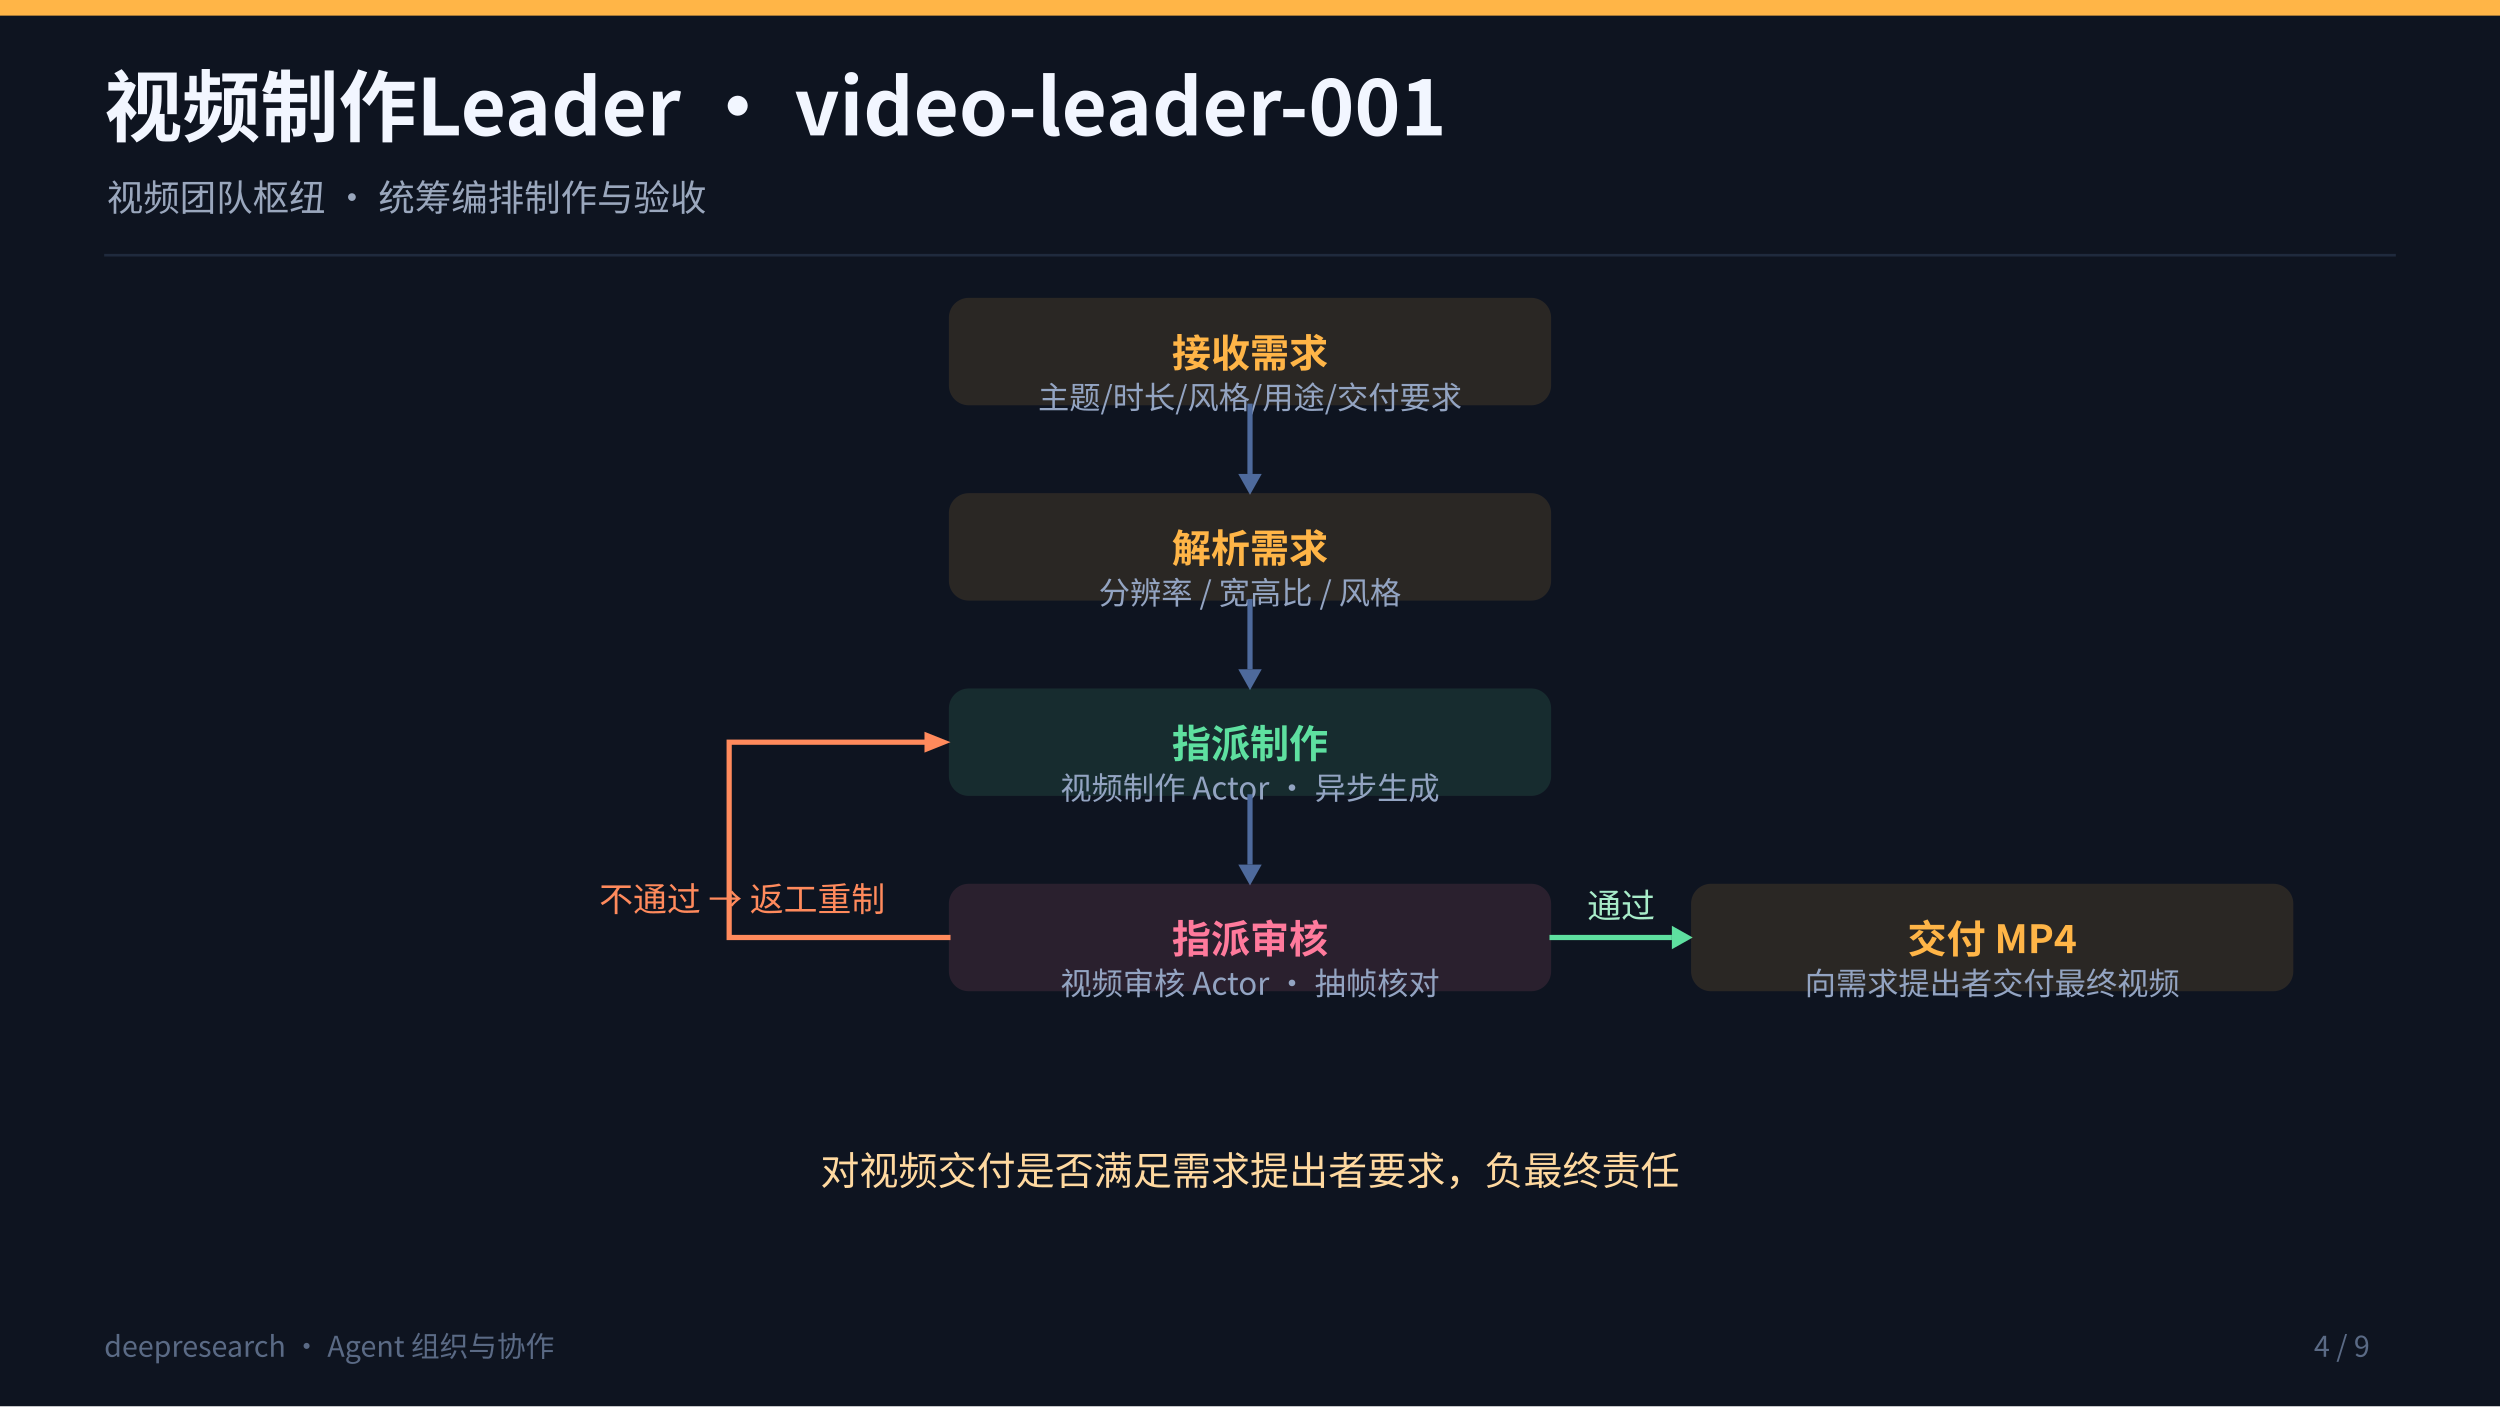
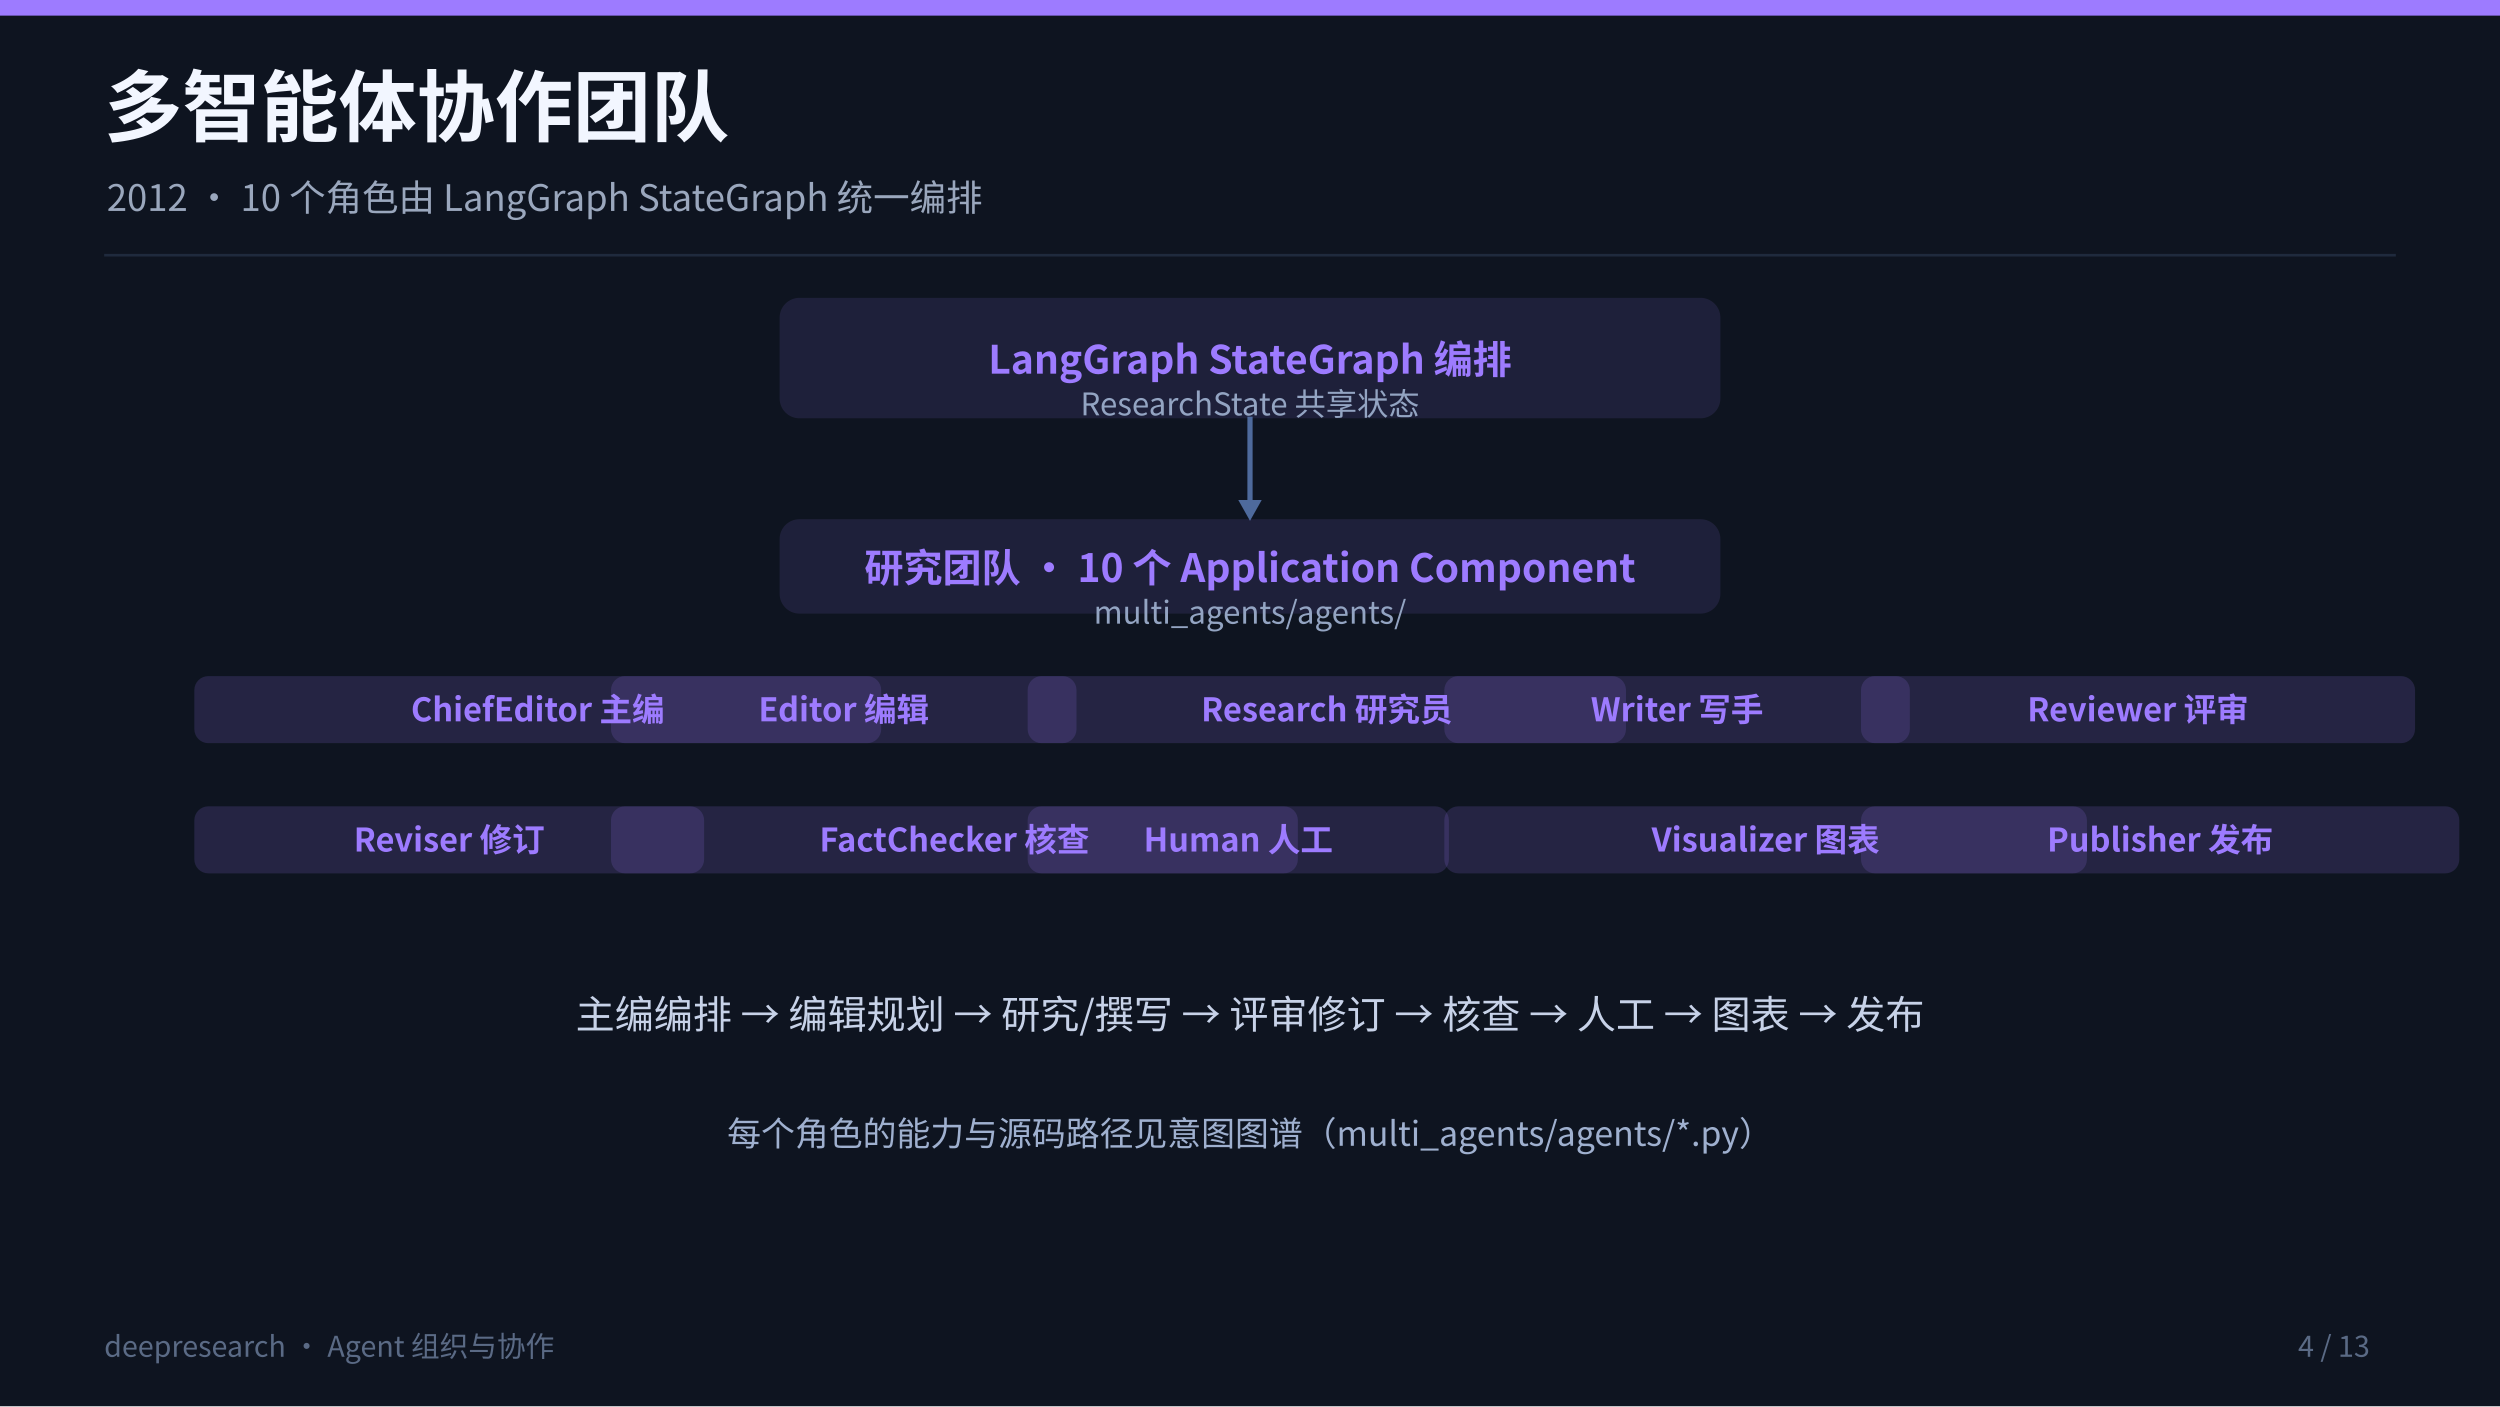
<svg xmlns="http://www.w3.org/2000/svg" width="1920" height="1080" viewBox="0 0 1920 1080">
  <rect x="0" y="0" width="1920" height="1080" fill="#0e1420" />
-   <rect x="0" y="0" width="1920" height="12" fill="#ffb547" />
-   <text x="80" y="104" font-family="'Microsoft YaHei','PingFang SC','Noto Sans CJK SC',sans-serif" font-size="60" font-weight="bold" fill="#f2f6ff">视频制作Leader · video-leader-001</text>
-   <text x="82" y="162" font-family="'Microsoft YaHei','PingFang SC','Noto Sans CJK SC',sans-serif" font-size="28" fill="#9aa7bd">视频团队枢纽 · 统筹编排制作与验收</text>
+   <rect x="0" y="0" width="1920" height="12" fill="#9d7bff" />
+   <text x="80" y="104" font-family="'Microsoft YaHei','PingFang SC','Noto Sans CJK SC',sans-serif" font-size="60" font-weight="bold" fill="#f2f6ff">多智能体协作团队</text>
+   <text x="82" y="162" font-family="'Microsoft YaHei','PingFang SC','Noto Sans CJK SC',sans-serif" font-size="28" fill="#9aa7bd">2012 · 10 个角色由 LangGraph StateGraph 统一编排</text>
  <line x1="80" y1="196" x2="1840" y2="196" stroke="#1f2a3d" stroke-width="2" />
  <text x="80" y="1042" font-family="'Microsoft YaHei','PingFang SC','Noto Sans CJK SC',sans-serif" font-size="22" fill="#5a6a85">deepresearch · Agent 组织与协作</text>
-   <text x="1820" y="1042" font-family="'Microsoft YaHei','PingFang SC','Noto Sans CJK SC',sans-serif" font-size="22" fill="#5a6a85" text-anchor="end">4 / 9</text>
-   <rect x="730" y="230" width="460" height="80" rx="14" fill="#ffb547" opacity="0.12" stroke="#ffb547" stroke-width="2.5" />
-   <text x="960" y="282" font-family="'Microsoft YaHei','PingFang SC','Noto Sans CJK SC',sans-serif" font-size="30" font-weight="bold" fill="#ffb547" text-anchor="middle">接收需求</text>
-   <text x="960" y="314" font-family="'Microsoft YaHei','PingFang SC','Noto Sans CJK SC',sans-serif" font-size="24" fill="#93a4c2" text-anchor="middle">主题/时长/风格/用途/交付要求</text>
-   <line x1="960" y1="310" x2="960" y2="364" stroke="#4e6a9c" stroke-width="4" />
-   <polygon points="960,380 951,364 969,364" fill="#4e6a9c" />
-   <rect x="730" y="380" width="460" height="80" rx="14" fill="#ffb547" opacity="0.12" stroke="#ffb547" stroke-width="2.5" />
-   <text x="960" y="432" font-family="'Microsoft YaHei','PingFang SC','Noto Sans CJK SC',sans-serif" font-size="30" font-weight="bold" fill="#ffb547" text-anchor="middle">解析需求</text>
-   <text x="960" y="464" font-family="'Microsoft YaHei','PingFang SC','Noto Sans CJK SC',sans-serif" font-size="24" fill="#93a4c2" text-anchor="middle">分辨率 / 宽高比 / 风格</text>
-   <line x1="960" y1="460" x2="960" y2="514" stroke="#4e6a9c" stroke-width="4" />
-   <polygon points="960,530 951,514 969,514" fill="#4e6a9c" />
-   <rect x="730" y="530" width="460" height="80" rx="14" fill="#5ee0a0" opacity="0.12" stroke="#5ee0a0" stroke-width="2.5" />
-   <text x="960" y="582" font-family="'Microsoft YaHei','PingFang SC','Noto Sans CJK SC',sans-serif" font-size="30" font-weight="bold" fill="#5ee0a0" text-anchor="middle">指派制作</text>
-   <text x="960" y="614" font-family="'Microsoft YaHei','PingFang SC','Noto Sans CJK SC',sans-serif" font-size="24" fill="#93a4c2" text-anchor="middle">视频制作 Actor · 异步生成</text>
-   <line x1="960" y1="610" x2="960" y2="664" stroke="#4e6a9c" stroke-width="4" />
-   <polygon points="960,680 951,664 969,664" fill="#4e6a9c" />
-   <rect x="730" y="680" width="460" height="80" rx="14" fill="#ff7a9c" opacity="0.12" stroke="#ff7a9c" stroke-width="2.5" />
-   <text x="960" y="732" font-family="'Microsoft YaHei','PingFang SC','Noto Sans CJK SC',sans-serif" font-size="30" font-weight="bold" fill="#ff7a9c" text-anchor="middle">指派审核</text>
-   <text x="960" y="764" font-family="'Microsoft YaHei','PingFang SC','Noto Sans CJK SC',sans-serif" font-size="24" fill="#93a4c2" text-anchor="middle">视频审核 Actor · 抽帧核对</text>
-   <line x1="1190" y1="720" x2="1284" y2="720" stroke="#5ee0a0" stroke-width="4" />
-   <polygon points="1300,720 1284,729 1284,711" fill="#5ee0a0" />
-   <text x="1245" y="705" font-family="'Microsoft YaHei','PingFang SC','Noto Sans CJK SC',sans-serif" font-size="26" fill="#a8ecc9" text-anchor="middle">通过</text>
-   <rect x="1300" y="680" width="460" height="80" rx="14" fill="#ffb547" opacity="0.12" stroke="#ffb547" stroke-width="2.5" />
-   <text x="1530" y="732" font-family="'Microsoft YaHei','PingFang SC','Noto Sans CJK SC',sans-serif" font-size="30" font-weight="bold" fill="#ffb547" text-anchor="middle">交付 MP4</text>
-   <text x="1530" y="764" font-family="'Microsoft YaHei','PingFang SC','Noto Sans CJK SC',sans-serif" font-size="24" fill="#93a4c2" text-anchor="middle">向需求提出者交付最终视频</text>
-   <path d="M730 720 L560 720 L560 570 L714 570" fill="none" stroke="#ff8a5c" stroke-width="4" />
-   <polygon points="730 570 710 562 710 578" fill="#ff8a5c" />
-   <text x="570" y="700" font-family="'Microsoft YaHei','PingFang SC','Noto Sans CJK SC',sans-serif" font-size="26" fill="#ff8a5c" text-anchor="middle">不通过 → 返工重制</text>
-   <text x="960" y="910" font-family="'Microsoft YaHei','PingFang SC','Noto Sans CJK SC',sans-serif" font-size="30" fill="#ffd9a0" text-anchor="middle">对视频交付是否满足需求提出者要求，负最终责任</text>
+   <text x="1820" y="1042" font-family="'Microsoft YaHei','PingFang SC','Noto Sans CJK SC',sans-serif" font-size="22" fill="#5a6a85" text-anchor="end">4 / 13</text>
+   <rect x="600" y="230" width="720" height="90" rx="14" fill="#9d7bff" opacity="0.12" stroke="#9d7bff" stroke-width="2.5" />
+   <text x="960" y="287" font-family="'Microsoft YaHei','PingFang SC','Noto Sans CJK SC',sans-serif" font-size="30" font-weight="bold" fill="#9d7bff" text-anchor="middle">LangGraph StateGraph 编排</text>
+   <text x="960" y="319" font-family="'Microsoft YaHei','PingFang SC','Noto Sans CJK SC',sans-serif" font-size="24" fill="#93a4c2" text-anchor="middle">ResearchState 共享状态</text>
+   <line x1="960" y1="320" x2="960" y2="384" stroke="#4e6a9c" stroke-width="4" />
+   <polygon points="960,400 951,384 969,384" fill="#4e6a9c" />
+   <rect x="600" y="400" width="720" height="70" rx="14" fill="#9d7bff" opacity="0.12" stroke="#9d7bff" stroke-width="2.5" />
+   <text x="960" y="447" font-family="'Microsoft YaHei','PingFang SC','Noto Sans CJK SC',sans-serif" font-size="30" font-weight="bold" fill="#9d7bff" text-anchor="middle">研究团队 · 10 个 Application Component</text>
+   <text x="960" y="479" font-family="'Microsoft YaHei','PingFang SC','Noto Sans CJK SC',sans-serif" font-size="24" fill="#93a4c2" text-anchor="middle">multi_agents/agents/</text>
+   <rect x="150" y="520" width="526" height="50" rx="10" fill="#9d7bff" opacity="0.16" stroke="#9d7bff" stroke-width="1.5" />
+   <text x="413" y="554" font-family="'Microsoft YaHei','PingFang SC','Noto Sans CJK SC',sans-serif" font-size="25" font-weight="bold" fill="#9d7bff" text-anchor="middle">ChiefEditor 主编</text>
+   <rect x="470" y="520" width="356" height="50" rx="10" fill="#9d7bff" opacity="0.16" stroke="#9d7bff" stroke-width="1.5" />
+   <text x="648" y="554" font-family="'Microsoft YaHei','PingFang SC','Noto Sans CJK SC',sans-serif" font-size="25" font-weight="bold" fill="#9d7bff" text-anchor="middle">Editor 编辑</text>
+   <rect x="790" y="520" width="458" height="50" rx="10" fill="#9d7bff" opacity="0.16" stroke="#9d7bff" stroke-width="1.5" />
+   <text x="1019" y="554" font-family="'Microsoft YaHei','PingFang SC','Noto Sans CJK SC',sans-serif" font-size="25" font-weight="bold" fill="#9d7bff" text-anchor="middle">Research 研究员</text>
+   <rect x="1110" y="520" width="356" height="50" rx="10" fill="#9d7bff" opacity="0.16" stroke="#9d7bff" stroke-width="1.5" />
+   <text x="1288" y="554" font-family="'Microsoft YaHei','PingFang SC','Noto Sans CJK SC',sans-serif" font-size="25" font-weight="bold" fill="#9d7bff" text-anchor="middle">Writer 写手</text>
+   <rect x="1430" y="520" width="424" height="50" rx="10" fill="#9d7bff" opacity="0.16" stroke="#9d7bff" stroke-width="1.5" />
+   <text x="1642" y="554" font-family="'Microsoft YaHei','PingFang SC','Noto Sans CJK SC',sans-serif" font-size="25" font-weight="bold" fill="#9d7bff" text-anchor="middle">Reviewer 评审</text>
+   <rect x="150" y="620" width="390" height="50" rx="10" fill="#9d7bff" opacity="0.16" stroke="#9d7bff" stroke-width="1.5" />
+   <text x="345" y="654" font-family="'Microsoft YaHei','PingFang SC','Noto Sans CJK SC',sans-serif" font-size="25" font-weight="bold" fill="#9d7bff" text-anchor="middle">Reviser 修订</text>
+   <rect x="470" y="620" width="526" height="50" rx="10" fill="#9d7bff" opacity="0.16" stroke="#9d7bff" stroke-width="1.5" />
+   <text x="733" y="654" font-family="'Microsoft YaHei','PingFang SC','Noto Sans CJK SC',sans-serif" font-size="25" font-weight="bold" fill="#9d7bff" text-anchor="middle">FactChecker 核查</text>
+   <rect x="790" y="620" width="322" height="50" rx="10" fill="#9d7bff" opacity="0.16" stroke="#9d7bff" stroke-width="1.5" />
+   <text x="951" y="654" font-family="'Microsoft YaHei','PingFang SC','Noto Sans CJK SC',sans-serif" font-size="25" font-weight="bold" fill="#9d7bff" text-anchor="middle">Human 人工</text>
+   <rect x="1110" y="620" width="492" height="50" rx="10" fill="#9d7bff" opacity="0.16" stroke="#9d7bff" stroke-width="1.5" />
+   <text x="1356" y="654" font-family="'Microsoft YaHei','PingFang SC','Noto Sans CJK SC',sans-serif" font-size="25" font-weight="bold" fill="#9d7bff" text-anchor="middle">Visualizer 图表</text>
+   <rect x="1430" y="620" width="458" height="50" rx="10" fill="#9d7bff" opacity="0.16" stroke="#9d7bff" stroke-width="1.5" />
+   <text x="1659" y="654" font-family="'Microsoft YaHei','PingFang SC','Noto Sans CJK SC',sans-serif" font-size="25" font-weight="bold" fill="#9d7bff" text-anchor="middle">Publisher 发布</text>
+   <text x="960" y="790" font-family="'Microsoft YaHei','PingFang SC','Noto Sans CJK SC',sans-serif" font-size="30" fill="#c7d2e8" text-anchor="middle">主编编排 → 编辑规划 → 研究/撰写 → 评审修订 → 核查 → 人工 → 图表 → 发布</text>
+   <text x="960" y="880" font-family="'Microsoft YaHei','PingFang SC','Noto Sans CJK SC',sans-serif" font-size="26" fill="#9fb0cf" text-anchor="middle">每个角色的能力与源码路径见意图图谱（multi_agents/agents/*.py）</text>
</svg>
